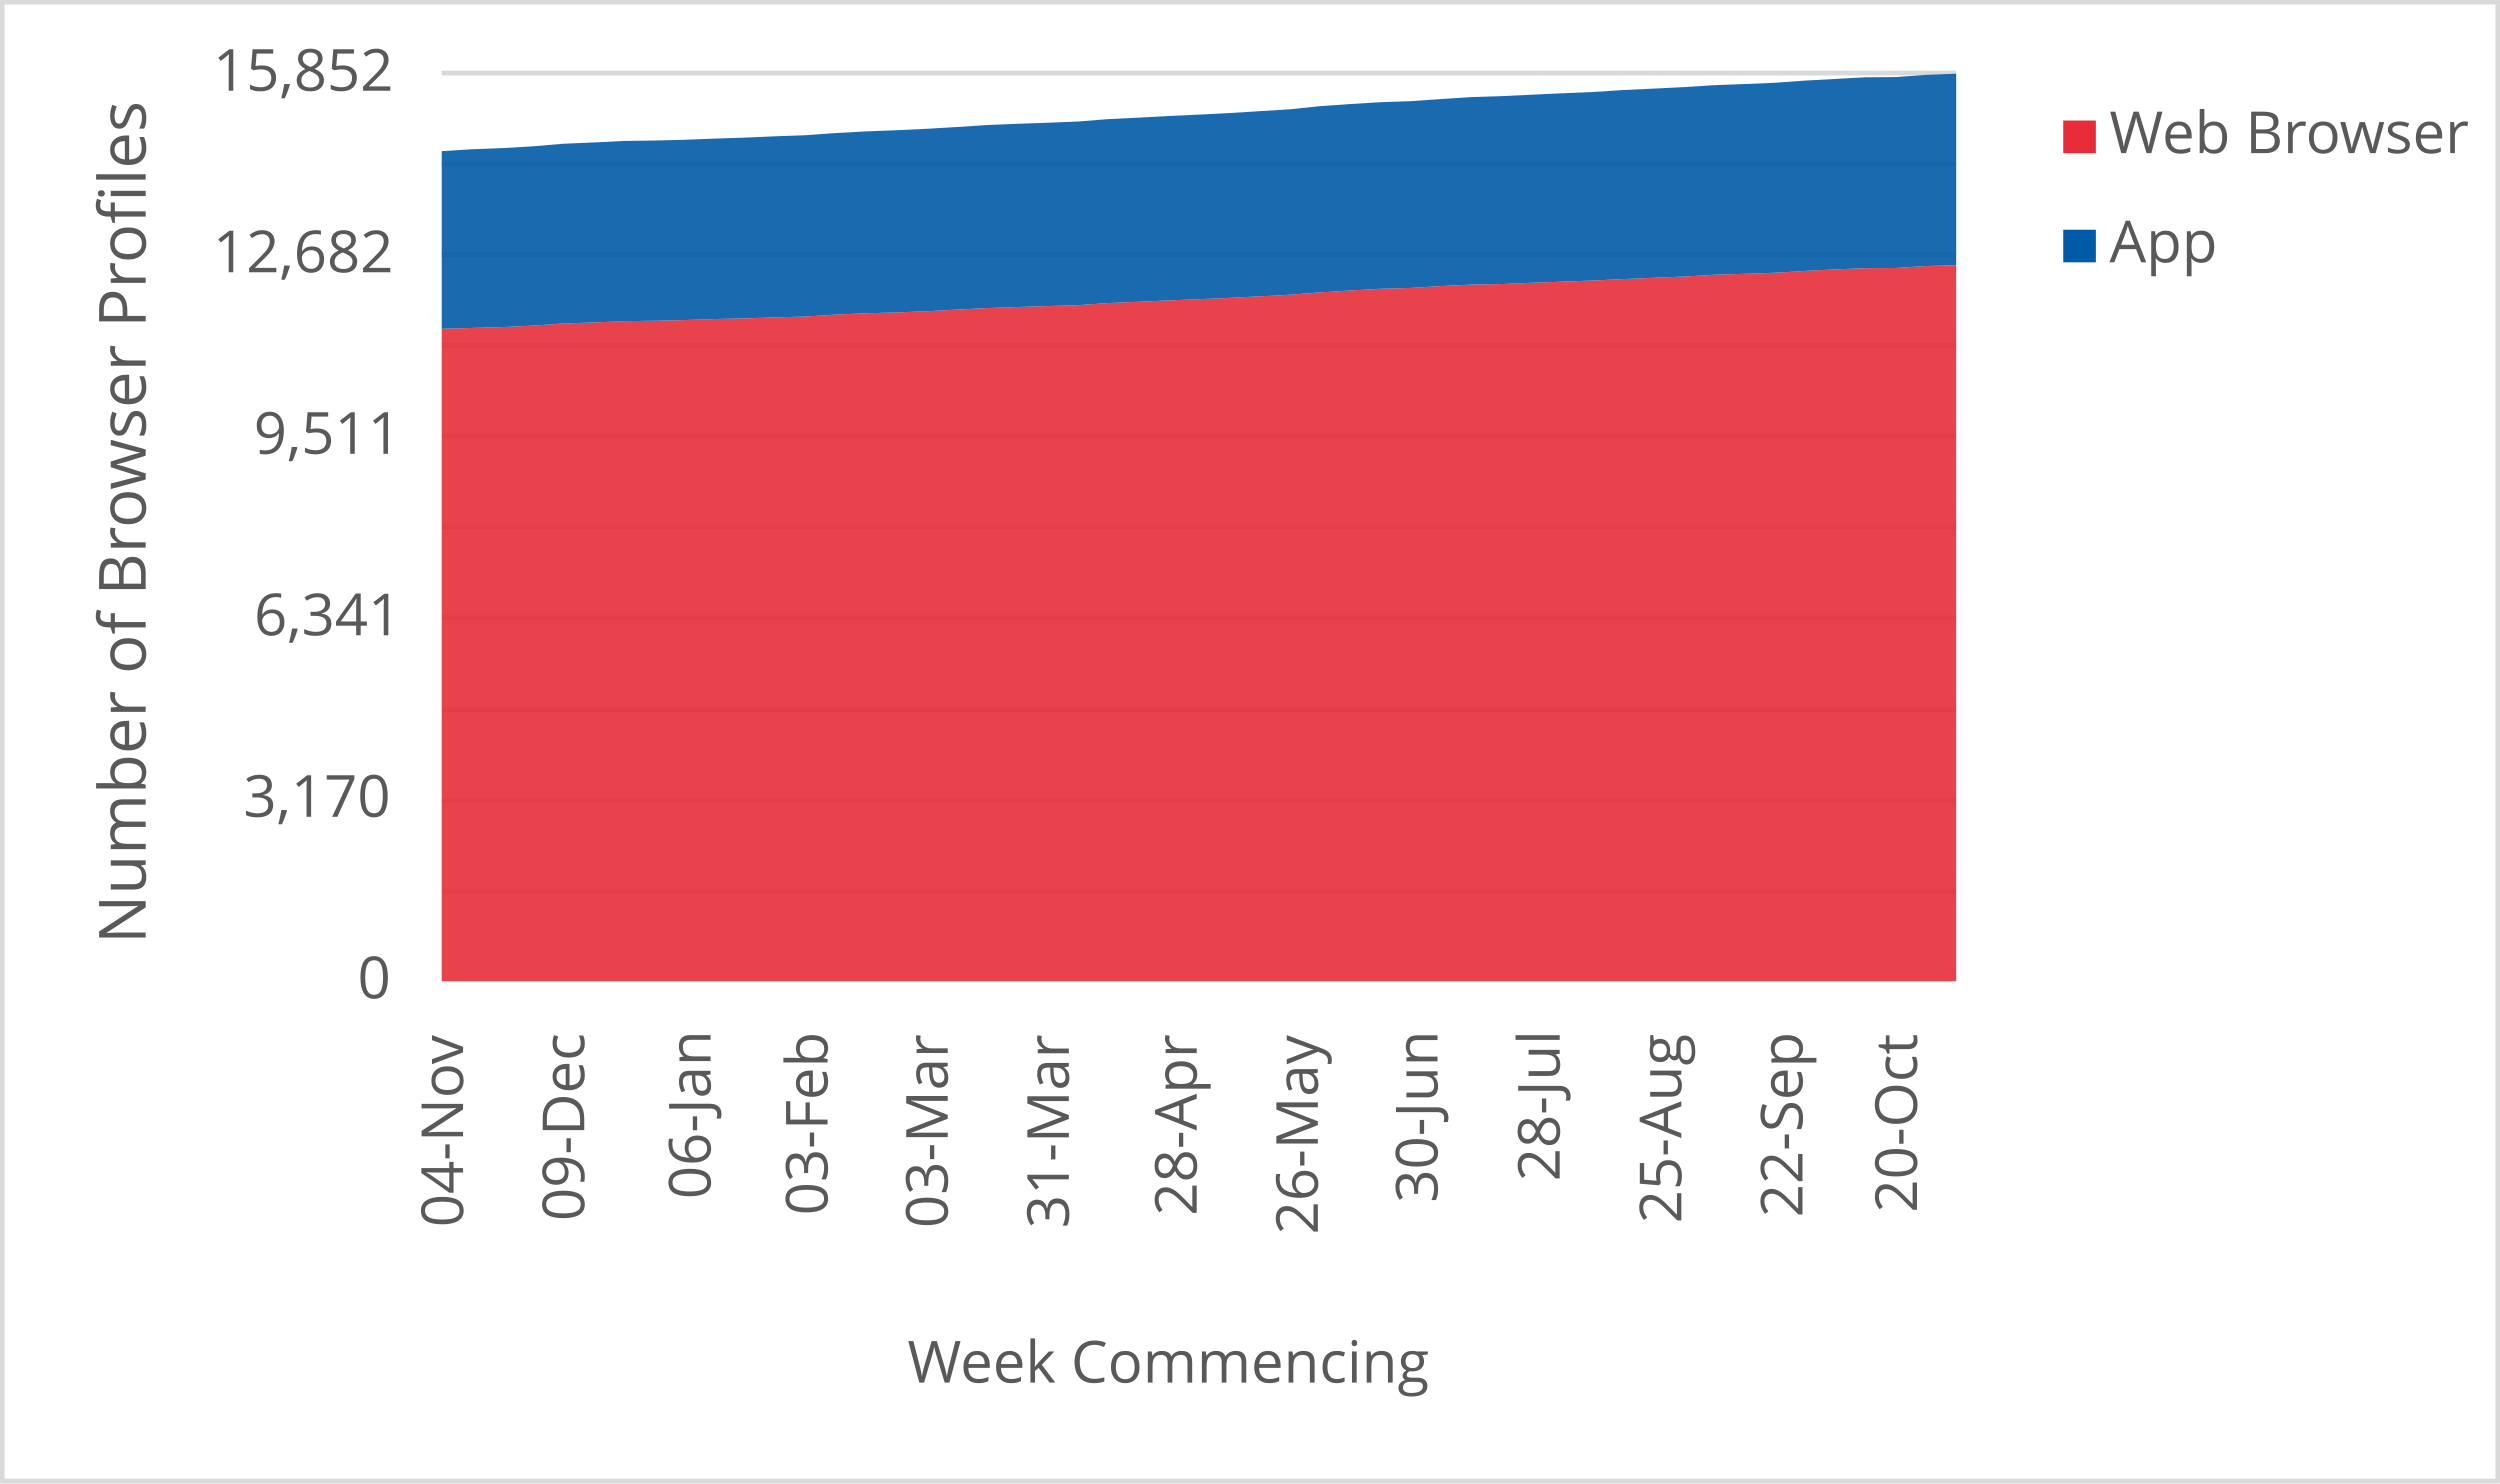
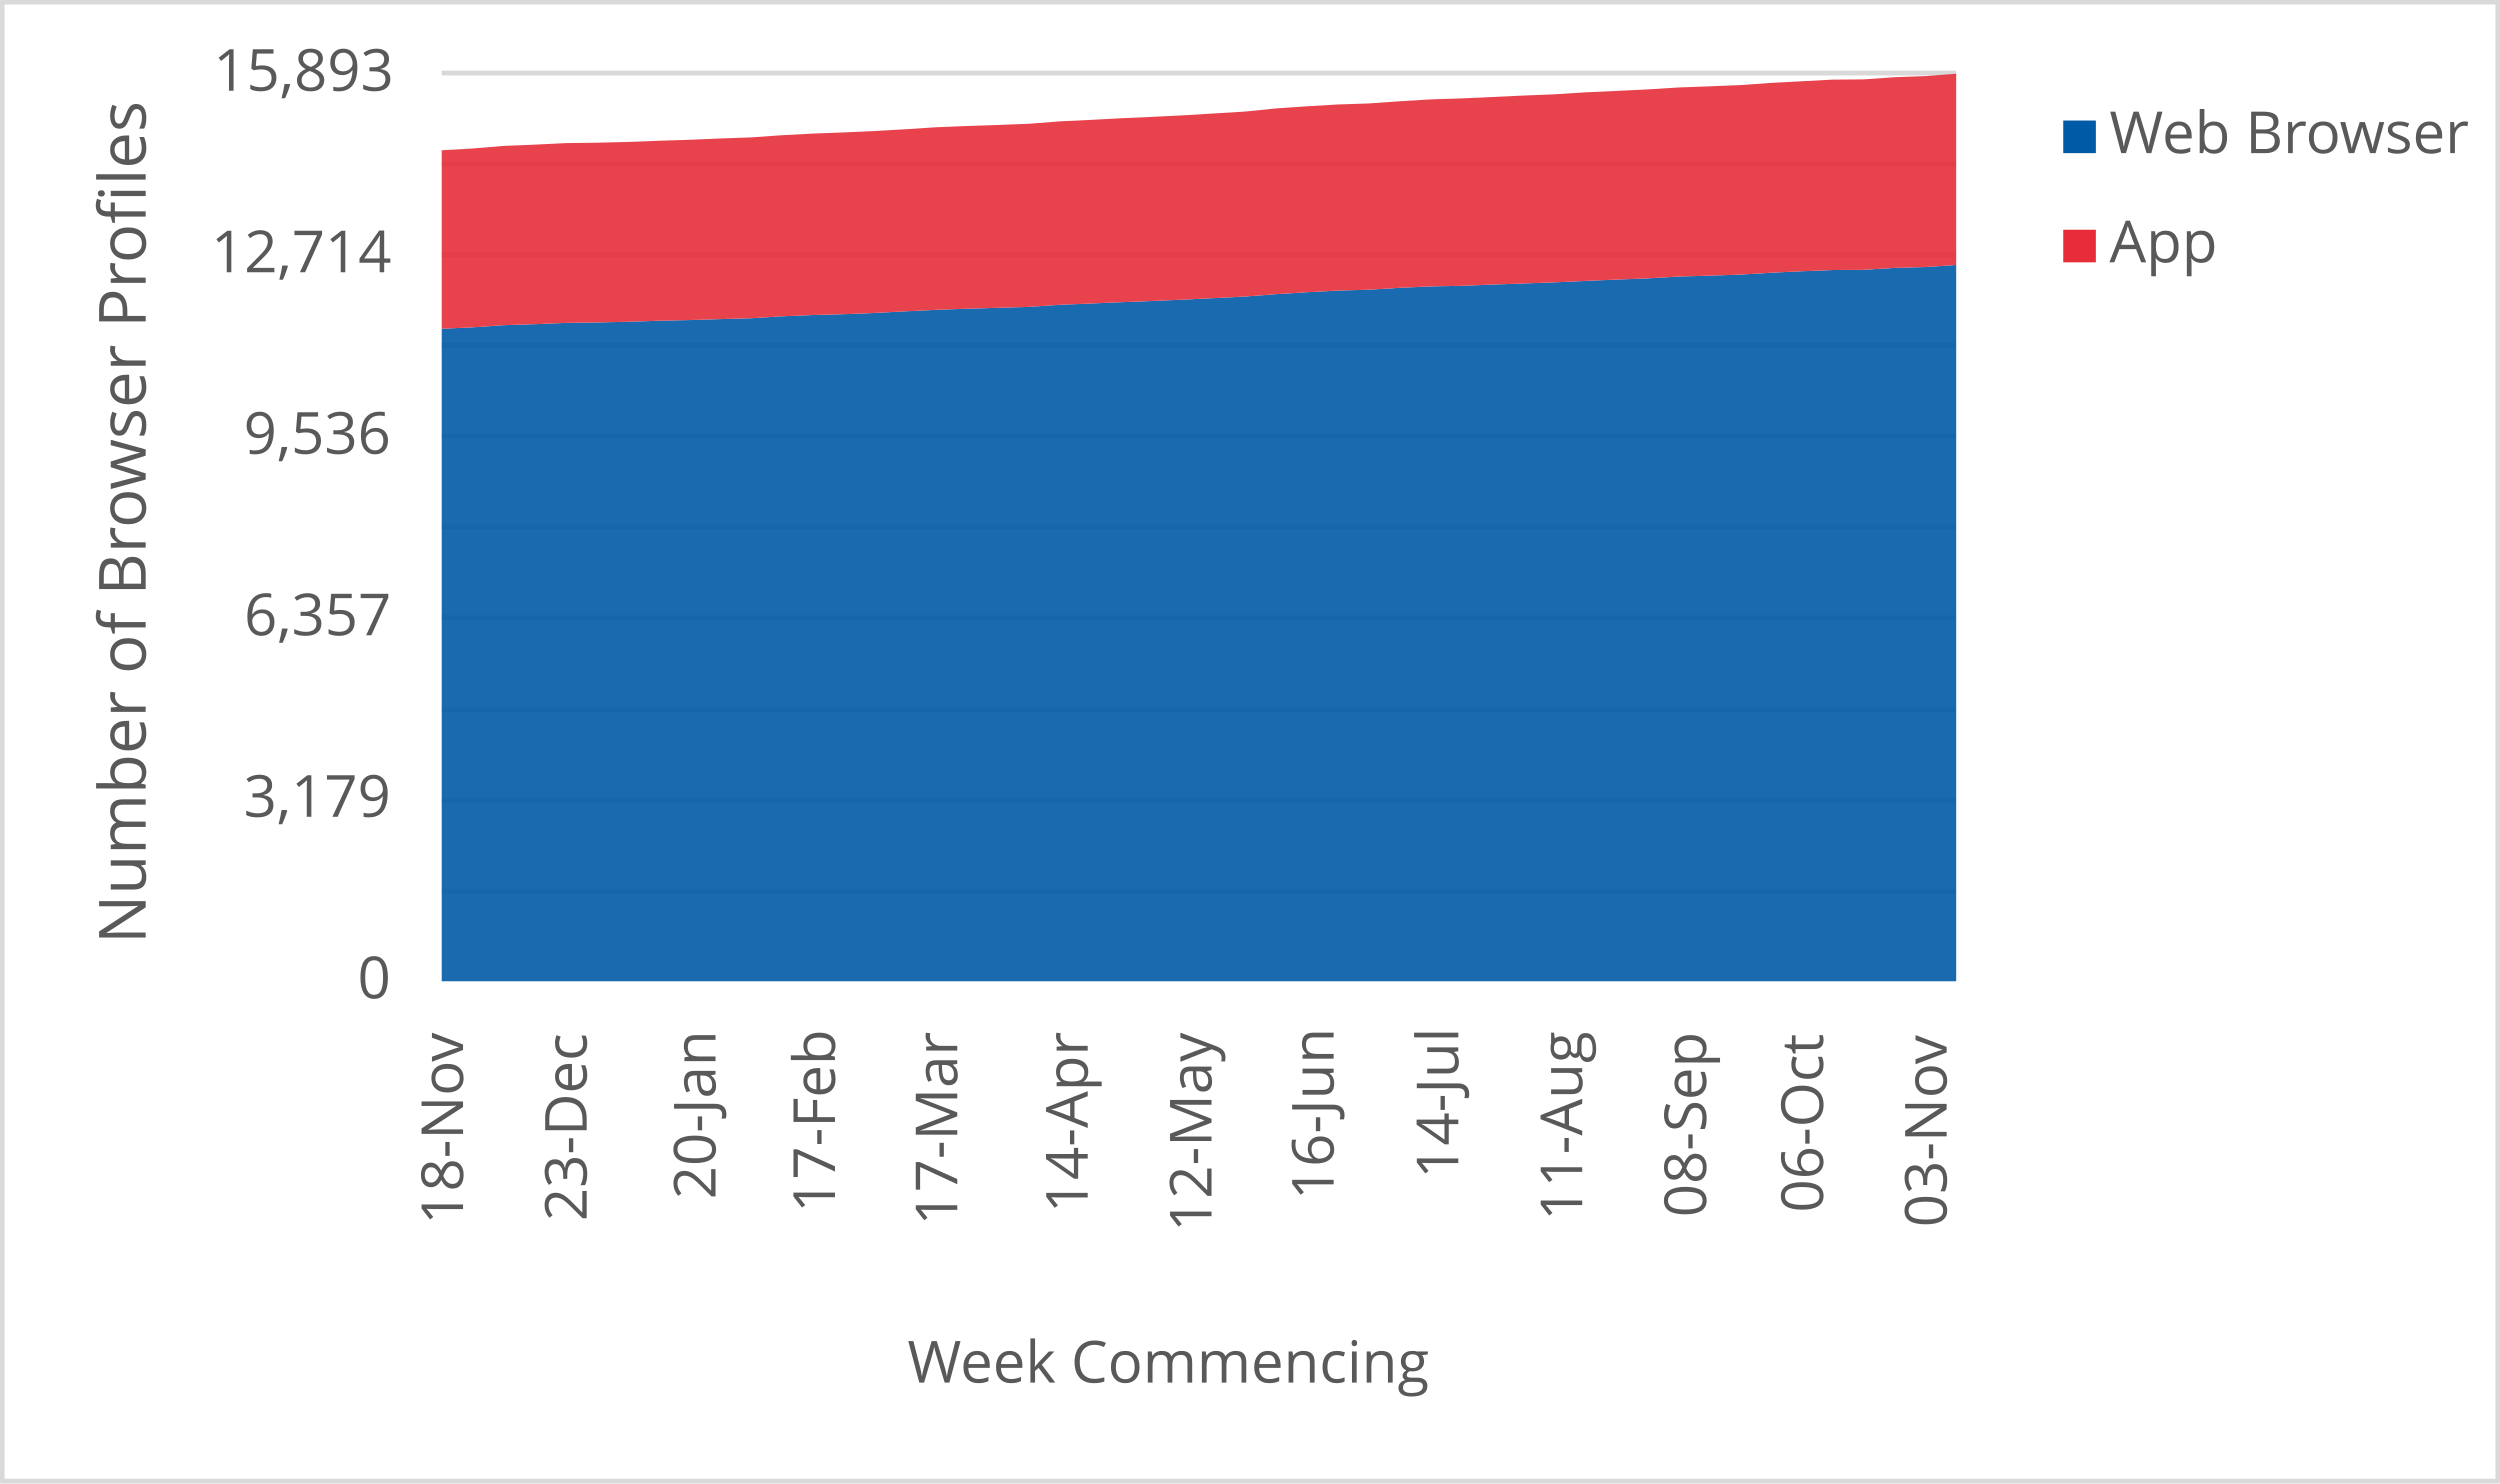
<svg xmlns="http://www.w3.org/2000/svg" width="1763" height="1046" xml:space="preserve" overflow="hidden">
  <defs>
    <clipPath id="clip0">
      <rect x="2917" y="346" width="1763" height="1046" />
    </clipPath>
  </defs>
  <g clip-path="url(#clip0)" transform="translate(-2917 -346)">
    <rect x="2918" y="347" width="1760" height="1043" fill="#FFFFFF" />
    <g>
      <path d="    M3228.5 974.532 4296.5 974.532    M3228.5 910.53 4296.5 910.53    M3228.5 846.528 4296.5 846.528    M3228.5 781.526 4296.5 781.526    M3228.5 717.524 4296.5 717.524    M3228.5 653.522 4296.5 653.522    M3228.5 589.52 4296.5 589.52    M3228.5 525.517 4296.5 525.517    M3228.5 461.515 4296.5 461.515    M3228.5 397.5 4296.5 397.5" stroke="#D9D9D9" stroke-width="3.438" stroke-linejoin="round" stroke-miterlimit="10" fill="none" />
    </g>
    <g>
      <path d="M 1038.5 4296.5 1038.5" stroke="#D9D9D9" stroke-width="3.438" stroke-linejoin="round" stroke-miterlimit="10" fill="none" fill-rule="evenodd" />
    </g>
    <g>
-       <text fill="#595959" font-family="Verdana,Open Sans,DejaVu Sans,sans-serif" font-weight="400" font-size="41" transform="matrix(6.12323e-17 -1 1 6.12323e-17 3243.565 1211.43)">04-Nov</text>
+       <text fill="#595959" font-family="Verdana,Open Sans,DejaVu Sans,sans-serif" font-weight="400" font-size="41" transform="matrix(6.12323e-17 -1 1 6.12323e-17 3243.545 1209.708)">18-Nov</text>
    </g>
    <g>
-       <text fill="#595959" font-family="Verdana,Open Sans,DejaVu Sans,sans-serif" font-weight="400" font-size="41" transform="matrix(6.12323e-17 -1 1 6.12323e-17 3329.005 1207.086)">09-Dec</text>
+       <text fill="#595959" font-family="Verdana,Open Sans,DejaVu Sans,sans-serif" font-weight="400" font-size="41" transform="matrix(6.12323e-17 -1 1 6.12323e-17 3330.728 1207.126)">23-Dec</text>
    </g>
    <g>
-       <text fill="#595959" font-family="Verdana,Open Sans,DejaVu Sans,sans-serif" font-weight="400" font-size="41" transform="matrix(6.12323e-17 -1 1 6.12323e-17 3418.098 1191.651)">06-Jan</text>
+       <text fill="#595959" font-family="Verdana,Open Sans,DejaVu Sans,sans-serif" font-weight="400" font-size="41" transform="matrix(6.12323e-17 -1 1 6.12323e-17 3421.586 1191.691)">20-Jan</text>
    </g>
    <g>
-       <text fill="#595959" font-family="Verdana,Open Sans,DejaVu Sans,sans-serif" font-weight="400" font-size="41" transform="matrix(6.12323e-17 -1 1 6.12323e-17 3500.595 1203.042)">03-Feb</text>
+       <text fill="#595959" font-family="Verdana,Open Sans,DejaVu Sans,sans-serif" font-weight="400" font-size="41" transform="matrix(6.12323e-17 -1 1 6.12323e-17 3505.826 1201.32)">17-Feb</text>
    </g>
    <g>
-       <text fill="#595959" font-family="Verdana,Open Sans,DejaVu Sans,sans-serif" font-weight="400" font-size="41" transform="matrix(6.12323e-17 -1 1 6.12323e-17 3585.325 1212.011)">03-Mar</text>
+       <text fill="#595959" font-family="Verdana,Open Sans,DejaVu Sans,sans-serif" font-weight="400" font-size="41" transform="matrix(6.12323e-17 -1 1 6.12323e-17 3592.069 1210.289)">17-Mar</text>
    </g>
    <g>
-       <text fill="#595959" font-family="Verdana,Open Sans,DejaVu Sans,sans-serif" font-weight="400" font-size="41" transform="matrix(6.12323e-17 -1 1 6.12323e-17 3670.745 1212.171)">31-Mar</text>
+       <text fill="#595959" font-family="Verdana,Open Sans,DejaVu Sans,sans-serif" font-weight="400" font-size="41" transform="matrix(6.12323e-17 -1 1 6.12323e-17 3684.058 1201.541)">14-Apr</text>
    </g>
    <g>
-       <text fill="#595959" font-family="Verdana,Open Sans,DejaVu Sans,sans-serif" font-weight="400" font-size="41" transform="matrix(6.12323e-17 -1 1 6.12323e-17 3760.909 1203.302)">28-Apr</text>
+       <text fill="#595959" font-family="Verdana,Open Sans,DejaVu Sans,sans-serif" font-weight="400" font-size="41" transform="matrix(6.12323e-17 -1 1 6.12323e-17 3771.371 1214.753)">12-May</text>
    </g>
    <g>
-       <text fill="#595959" font-family="Verdana,Open Sans,DejaVu Sans,sans-serif" font-weight="400" font-size="41" transform="matrix(6.12323e-17 -1 1 6.12323e-17 3846.349 1216.515)">26-May</text>
+       <text fill="#595959" font-family="Verdana,Open Sans,DejaVu Sans,sans-serif" font-weight="400" font-size="41" transform="matrix(6.12323e-17 -1 1 6.12323e-17 3857.484 1192.291)">16-Jun</text>
    </g>
    <g>
-       <text fill="#595959" font-family="Verdana,Open Sans,DejaVu Sans,sans-serif" font-weight="400" font-size="41" transform="matrix(6.12323e-17 -1 1 6.12323e-17 3930.738 1194.173)">30-Jun</text>
+       <text fill="#595959" font-family="Verdana,Open Sans,DejaVu Sans,sans-serif" font-weight="400" font-size="41" transform="matrix(6.12323e-17 -1 1 6.12323e-17 3945.398 1177.277)">14-Jul</text>
    </g>
    <g>
-       <text fill="#595959" font-family="Verdana,Open Sans,DejaVu Sans,sans-serif" font-weight="400" font-size="41" transform="matrix(6.12323e-17 -1 1 6.12323e-17 4016.889 1179.039)">28-Jul</text>
+       <text fill="#595959" font-family="Verdana,Open Sans,DejaVu Sans,sans-serif" font-weight="400" font-size="41" transform="matrix(6.12323e-17 -1 1 6.12323e-17 4032.772 1206.906)">11-Aug</text>
    </g>
    <g>
-       <text fill="#595959" font-family="Verdana,Open Sans,DejaVu Sans,sans-serif" font-weight="400" font-size="41" transform="matrix(6.12323e-17 -1 1 6.12323e-17 4102.669 1208.667)">25-Aug</text>
+       <text fill="#595959" font-family="Verdana,Open Sans,DejaVu Sans,sans-serif" font-weight="400" font-size="41" transform="matrix(6.12323e-17 -1 1 6.12323e-17 4120.126 1204.383)">08-Sep</text>
    </g>
    <g>
-       <text fill="#595959" font-family="Verdana,Open Sans,DejaVu Sans,sans-serif" font-weight="400" font-size="41" transform="matrix(6.12323e-17 -1 1 6.12323e-17 4188.109 1204.423)">22-Sep</text>
+       <text fill="#595959" font-family="Verdana,Open Sans,DejaVu Sans,sans-serif" font-weight="400" font-size="41" transform="matrix(6.12323e-17 -1 1 6.12323e-17 4202.585 1201.1)">06-Oct</text>
    </g>
    <g>
-       <text fill="#595959" font-family="Verdana,Open Sans,DejaVu Sans,sans-serif" font-weight="400" font-size="41" transform="matrix(6.12323e-17 -1 1 6.12323e-17 4268.845 1201.14)">20-Oct</text>
+       <text fill="#595959" font-family="Verdana,Open Sans,DejaVu Sans,sans-serif" font-weight="400" font-size="41" transform="matrix(6.12323e-17 -1 1 6.12323e-17 4289.769 1211.43)">03-Nov</text>
    </g>
    <g>
      <text fill="#595959" font-family="Verdana,Open Sans,DejaVu Sans,sans-serif" font-weight="400" font-size="41" transform="matrix(1 0 0 1 3169.141 1050)">0</text>
    </g>
    <g>
-       <text fill="#595959" font-family="Verdana,Open Sans,DejaVu Sans,sans-serif" font-weight="400" font-size="41" transform="matrix(1 0 0 1 3088.603 922)">3,170</text>
+       <text fill="#595959" font-family="Verdana,Open Sans,DejaVu Sans,sans-serif" font-weight="400" font-size="41" transform="matrix(1 0 0 1 3088.763 922)">3,179</text>
    </g>
    <g>
-       <text fill="#595959" font-family="Verdana,Open Sans,DejaVu Sans,sans-serif" font-weight="400" font-size="41" transform="matrix(1 0 0 1 3096.15 794)">6,341</text>
+       <text fill="#595959" font-family="Verdana,Open Sans,DejaVu Sans,sans-serif" font-weight="400" font-size="41" transform="matrix(1 0 0 1 3089.103 794)">6,357</text>
    </g>
    <g>
-       <text fill="#595959" font-family="Verdana,Open Sans,DejaVu Sans,sans-serif" font-weight="400" font-size="41" transform="matrix(1 0 0 1 3095.93 666)">9,511</text>
+       <text fill="#595959" font-family="Verdana,Open Sans,DejaVu Sans,sans-serif" font-weight="400" font-size="41" transform="matrix(1 0 0 1 3088.803 666)">9,536</text>
    </g>
    <g>
-       <text fill="#595959" font-family="Verdana,Open Sans,DejaVu Sans,sans-serif" font-weight="400" font-size="41" transform="matrix(1 0 0 1 3067.202 538)">12,682</text>
+       <text fill="#595959" font-family="Verdana,Open Sans,DejaVu Sans,sans-serif" font-weight="400" font-size="41" transform="matrix(1 0 0 1 3065.82 538)">12,714</text>
    </g>
    <g>
-       <text fill="#595959" font-family="Verdana,Open Sans,DejaVu Sans,sans-serif" font-weight="400" font-size="41" transform="matrix(1 0 0 1 3067.202 410)">15,852</text>
+       <text fill="#595959" font-family="Verdana,Open Sans,DejaVu Sans,sans-serif" font-weight="400" font-size="41" transform="matrix(1 0 0 1 3067.402 410)">15,893</text>
    </g>
    <g>
      <text fill="#595959" font-family="Verdana,Open Sans,DejaVu Sans,sans-serif" font-weight="400" font-size="41" transform="matrix(1 0 0 1 3556.971 1321)">Week Commencing</text>
    </g>
    <g>
      <text fill="#595959" font-family="Verdana,Open Sans,DejaVu Sans,sans-serif" font-weight="400" font-size="46" transform="matrix(6.12323e-17 -1 1 6.12323e-17 3019.73 1011.674)">Number of Browser Profiles</text>
    </g>
    <rect x="2918.5" y="347.5" width="1760" height="1043" stroke="#D9D9D9" stroke-width="3.438" stroke-linejoin="round" stroke-miterlimit="10" fill="none" />
    <g>
-       <path d="M3228.5 1038 3249.86 1038 3271.22 1038 3292.58 1038 3313.94 1038 3335.3 1038 3356.66 1038 3378.02 1038 3399.38 1038 3420.74 1038 3442.1 1038 3463.46 1038 3484.82 1038 3506.18 1038 3527.54 1038 3548.9 1038 3570.26 1038 3591.62 1038 3612.98 1038 3634.34 1038 3655.7 1038 3677.06 1038 3698.42 1038 3719.78 1038 3741.14 1038 3762.5 1038 3783.86 1038 3805.22 1038 3826.58 1038 3847.94 1038 3869.3 1038 3890.66 1038 3912.02 1038 3933.38 1038 3954.74 1038 3976.1 1038 3997.46 1038 4018.82 1038 4040.18 1038 4061.54 1038 4082.9 1038 4104.26 1038 4125.62 1038 4146.98 1038 4168.34 1038 4189.7 1038 4211.06 1038 4232.42 1038 4253.78 1038 4275.14 1038 4296.5 1038 4296.5 533.009 4275.14 533.614 4253.78 534.987 4232.42 535.108 4211.06 535.996 4189.7 537.046 4168.34 538.379 4146.98 539.105 4125.62 539.751 4104.26 541.043 4082.9 541.891 4061.54 542.82 4040.18 543.829 4018.82 544.636 3997.46 545.403 3976.1 546.292 3954.74 546.695 3933.38 547.705 3912.02 549.037 3890.66 549.643 3869.3 550.814 3847.94 552.186 3826.58 553.842 3805.22 554.972 3783.86 556.062 3762.5 556.991 3741.14 557.839 3719.78 558.807 3698.42 559.696 3677.06 561.19 3655.7 561.835 3634.34 562.481 3612.98 563.249 3591.62 564.339 3570.26 565.469 3548.9 566.357 3527.54 566.923 3506.18 567.851 3484.82 569.224 3463.46 569.829 3442.1 570.516 3420.74 571 3399.38 571.727 3378.02 572.211 3356.66 572.494 3335.3 573.423 3313.94 574.109 3292.58 575.643 3271.22 576.653 3249.86 577.258 3228.5 577.864 3228.5 1038Z" fill="#e62d39" opacity="0.9" />
+       <path d="M3228.5 1038 3250.296 1038 3272.092 1038 3293.888 1038 3315.684 1038 3337.48 1038 3359.276 1038 3381.071 1038 3402.867 1038 3424.663 1038 3446.459 1038 3468.255 1038 3490.051 1038 3511.847 1038 3533.643 1038 3555.439 1038 3577.235 1038 3599.031 1038 3620.827 1038 3642.622 1038 3664.418 1038 3686.214 1038 3708.01 1038 3729.806 1038 3751.602 1038 3773.398 1038 3795.194 1038 3816.99 1038 3838.786 1038 3860.582 1038 3882.378 1038 3904.173 1038 3925.969 1038 3947.765 1038 3969.561 1038 3991.357 1038 4013.153 1038 4034.949 1038 4056.745 1038 4078.541 1038 4100.337 1038 4122.133 1038 4143.929 1038 4165.724 1038 4187.52 1038 4209.316 1038 4231.112 1038 4252.908 1038 4274.704 1038 4296.5 1038 4296.5 532.822 4274.704 534.312 4252.908 534.916 4231.112 536.285 4209.316 536.406 4187.52 537.292 4165.724 538.339 4143.929 539.667 4122.133 540.392 4100.337 541.037 4078.541 542.325 4056.745 543.171 4034.949 544.097 4013.153 545.104 3991.357 545.909 3969.561 546.674 3947.765 547.56 3925.969 547.963 3904.173 548.97 3882.378 550.298 3860.582 550.903 3838.786 552.07 3816.99 553.44 3795.194 555.091 3773.398 556.218 3751.602 557.305 3729.806 558.232 3708.01 559.077 3686.214 560.044 3664.418 560.93 3642.622 562.42 3620.827 563.064 3599.031 563.708 3577.235 564.473 3555.439 565.561 3533.643 566.688 3511.847 567.574 3490.051 568.138 3468.255 569.064 3446.459 570.433 3424.663 571.037 3402.867 571.722 3381.071 572.205 3359.276 572.93 3337.48 573.413 3315.684 573.695 3293.888 574.621 3272.092 575.306 3250.296 576.836 3228.5 577.843 3228.5 1038Z" fill="#005aa6" opacity="0.9" />
    </g>
    <g>
-       <path d="M3228.5 577.864 3249.86 577.258 3271.22 576.653 3292.58 575.643 3313.94 574.109 3335.3 573.423 3356.66 572.494 3378.02 572.211 3399.38 571.727 3420.74 571 3442.1 570.516 3463.46 569.829 3484.82 569.224 3506.18 567.851 3527.54 566.923 3548.9 566.357 3570.26 565.469 3591.62 564.339 3612.98 563.249 3634.34 562.481 3655.7 561.835 3677.06 561.19 3698.42 559.696 3719.78 558.807 3741.14 557.839 3762.5 556.991 3783.86 556.062 3805.22 554.972 3826.58 553.842 3847.94 552.186 3869.3 550.814 3890.66 549.643 3912.02 549.037 3933.38 547.705 3954.74 546.695 3976.1 546.292 3997.46 545.403 4018.82 544.636 4040.18 543.829 4061.54 542.82 4082.9 541.891 4104.26 541.043 4125.62 539.751 4146.98 539.105 4168.34 538.379 4189.7 537.046 4211.06 535.996 4232.42 535.108 4253.78 534.987 4275.14 533.614 4296.5 533.009 4296.5 398 4275.14 398.807 4253.78 400.342 4232.42 400.503 4211.06 401.674 4189.7 402.845 4168.34 404.379 4146.98 405.267 4125.62 406.075 4104.26 407.447 4082.9 408.497 4061.54 409.506 4040.18 410.879 4018.82 411.767 3997.46 412.777 3976.1 413.786 3954.74 414.472 3933.38 415.805 3912.02 417.339 3890.66 418.066 3869.3 419.358 3847.94 420.851 3826.58 423.072 3805.22 424.404 3783.86 425.737 3762.5 426.827 3741.14 427.796 3719.78 428.966 3698.42 430.016 3677.06 431.712 3655.7 432.56 3634.34 433.286 3612.98 434.175 3591.62 435.588 3570.26 436.839 3548.9 437.849 3527.54 438.656 3506.18 439.827 3484.82 441.361 3463.46 442.128 3442.1 443.057 3420.74 443.743 3399.38 444.591 3378.02 445.116 3356.66 445.398 3335.3 446.489 3313.94 447.377 3292.58 449.194 3271.22 450.445 3249.86 451.253 3228.5 452.585 3228.5 577.864Z" fill="#005aa6" opacity="0.9" />
+       <path d="M3228.5 577.843 3250.296 576.836 3272.092 575.306 3293.888 574.621 3315.684 573.695 3337.48 573.413 3359.276 572.93 3381.071 572.205 3402.867 571.722 3424.663 571.037 3446.459 570.433 3468.255 569.064 3490.051 568.138 3511.847 567.574 3533.643 566.688 3555.439 565.561 3577.235 564.473 3599.031 563.708 3620.827 563.064 3642.622 562.42 3664.418 560.93 3686.214 560.044 3708.01 559.077 3729.806 558.232 3751.602 557.305 3773.398 556.218 3795.194 555.091 3816.99 553.44 3838.786 552.07 3860.582 550.903 3882.378 550.298 3904.173 548.97 3925.969 547.963 3947.765 547.56 3969.561 546.674 3991.357 545.909 4013.153 545.104 4034.949 544.097 4056.745 543.171 4078.541 542.325 4100.337 541.037 4122.133 540.392 4143.929 539.667 4165.724 538.339 4187.52 537.292 4209.316 536.406 4231.112 536.285 4252.908 534.916 4274.704 534.312 4296.5 532.822 4296.5 398 4274.704 399.651 4252.908 400.456 4231.112 401.987 4209.316 402.148 4187.52 403.316 4165.724 404.483 4143.929 406.014 4122.133 406.9 4100.337 407.705 4078.541 409.074 4056.745 410.121 4034.949 411.128 4013.153 412.497 3991.357 413.383 3969.561 414.39 3947.765 415.396 3925.969 416.081 3904.173 417.41 3882.378 418.94 3860.582 419.665 3838.786 420.954 3816.99 422.443 3795.194 424.658 3773.398 425.987 3751.602 427.316 3729.806 428.403 3708.01 429.37 3686.214 430.538 3664.418 431.585 3642.622 433.276 3620.827 434.122 3599.031 434.846 3577.235 435.732 3555.439 437.142 3533.643 438.39 3511.847 439.397 3490.051 440.202 3468.255 441.37 3446.459 442.9 3424.663 443.665 3402.867 444.592 3381.071 445.276 3359.276 446.122 3337.48 446.645 3315.684 446.927 3293.888 448.014 3272.092 448.9 3250.296 450.713 3228.5 451.961 3228.5 577.843Z" fill="#e62d39" opacity="0.9" />
    </g>
    <g>
-       <rect x="4372" y="431" width="23" height="23" fill="#e62d39" />
+       <rect x="4372" y="431" width="23" height="23" fill="#005aa6" />
    </g>
    <g>
      <text fill="#595959" font-family="Verdana,Open Sans,DejaVu Sans,sans-serif" font-weight="400" font-size="41" transform="matrix(1 0 0 1 4404.56 454)">Web Browser</text>
    </g>
    <g>
-       <rect x="4372" y="508" width="23" height="23" fill="#005aa6" />
+       <rect x="4372" y="508" width="23" height="23" fill="#e62d39" />
    </g>
    <g>
      <text fill="#595959" font-family="Verdana,Open Sans,DejaVu Sans,sans-serif" font-weight="400" font-size="41" transform="matrix(1 0 0 1 4404.56 531)">App</text>
    </g>
  </g>
</svg>
